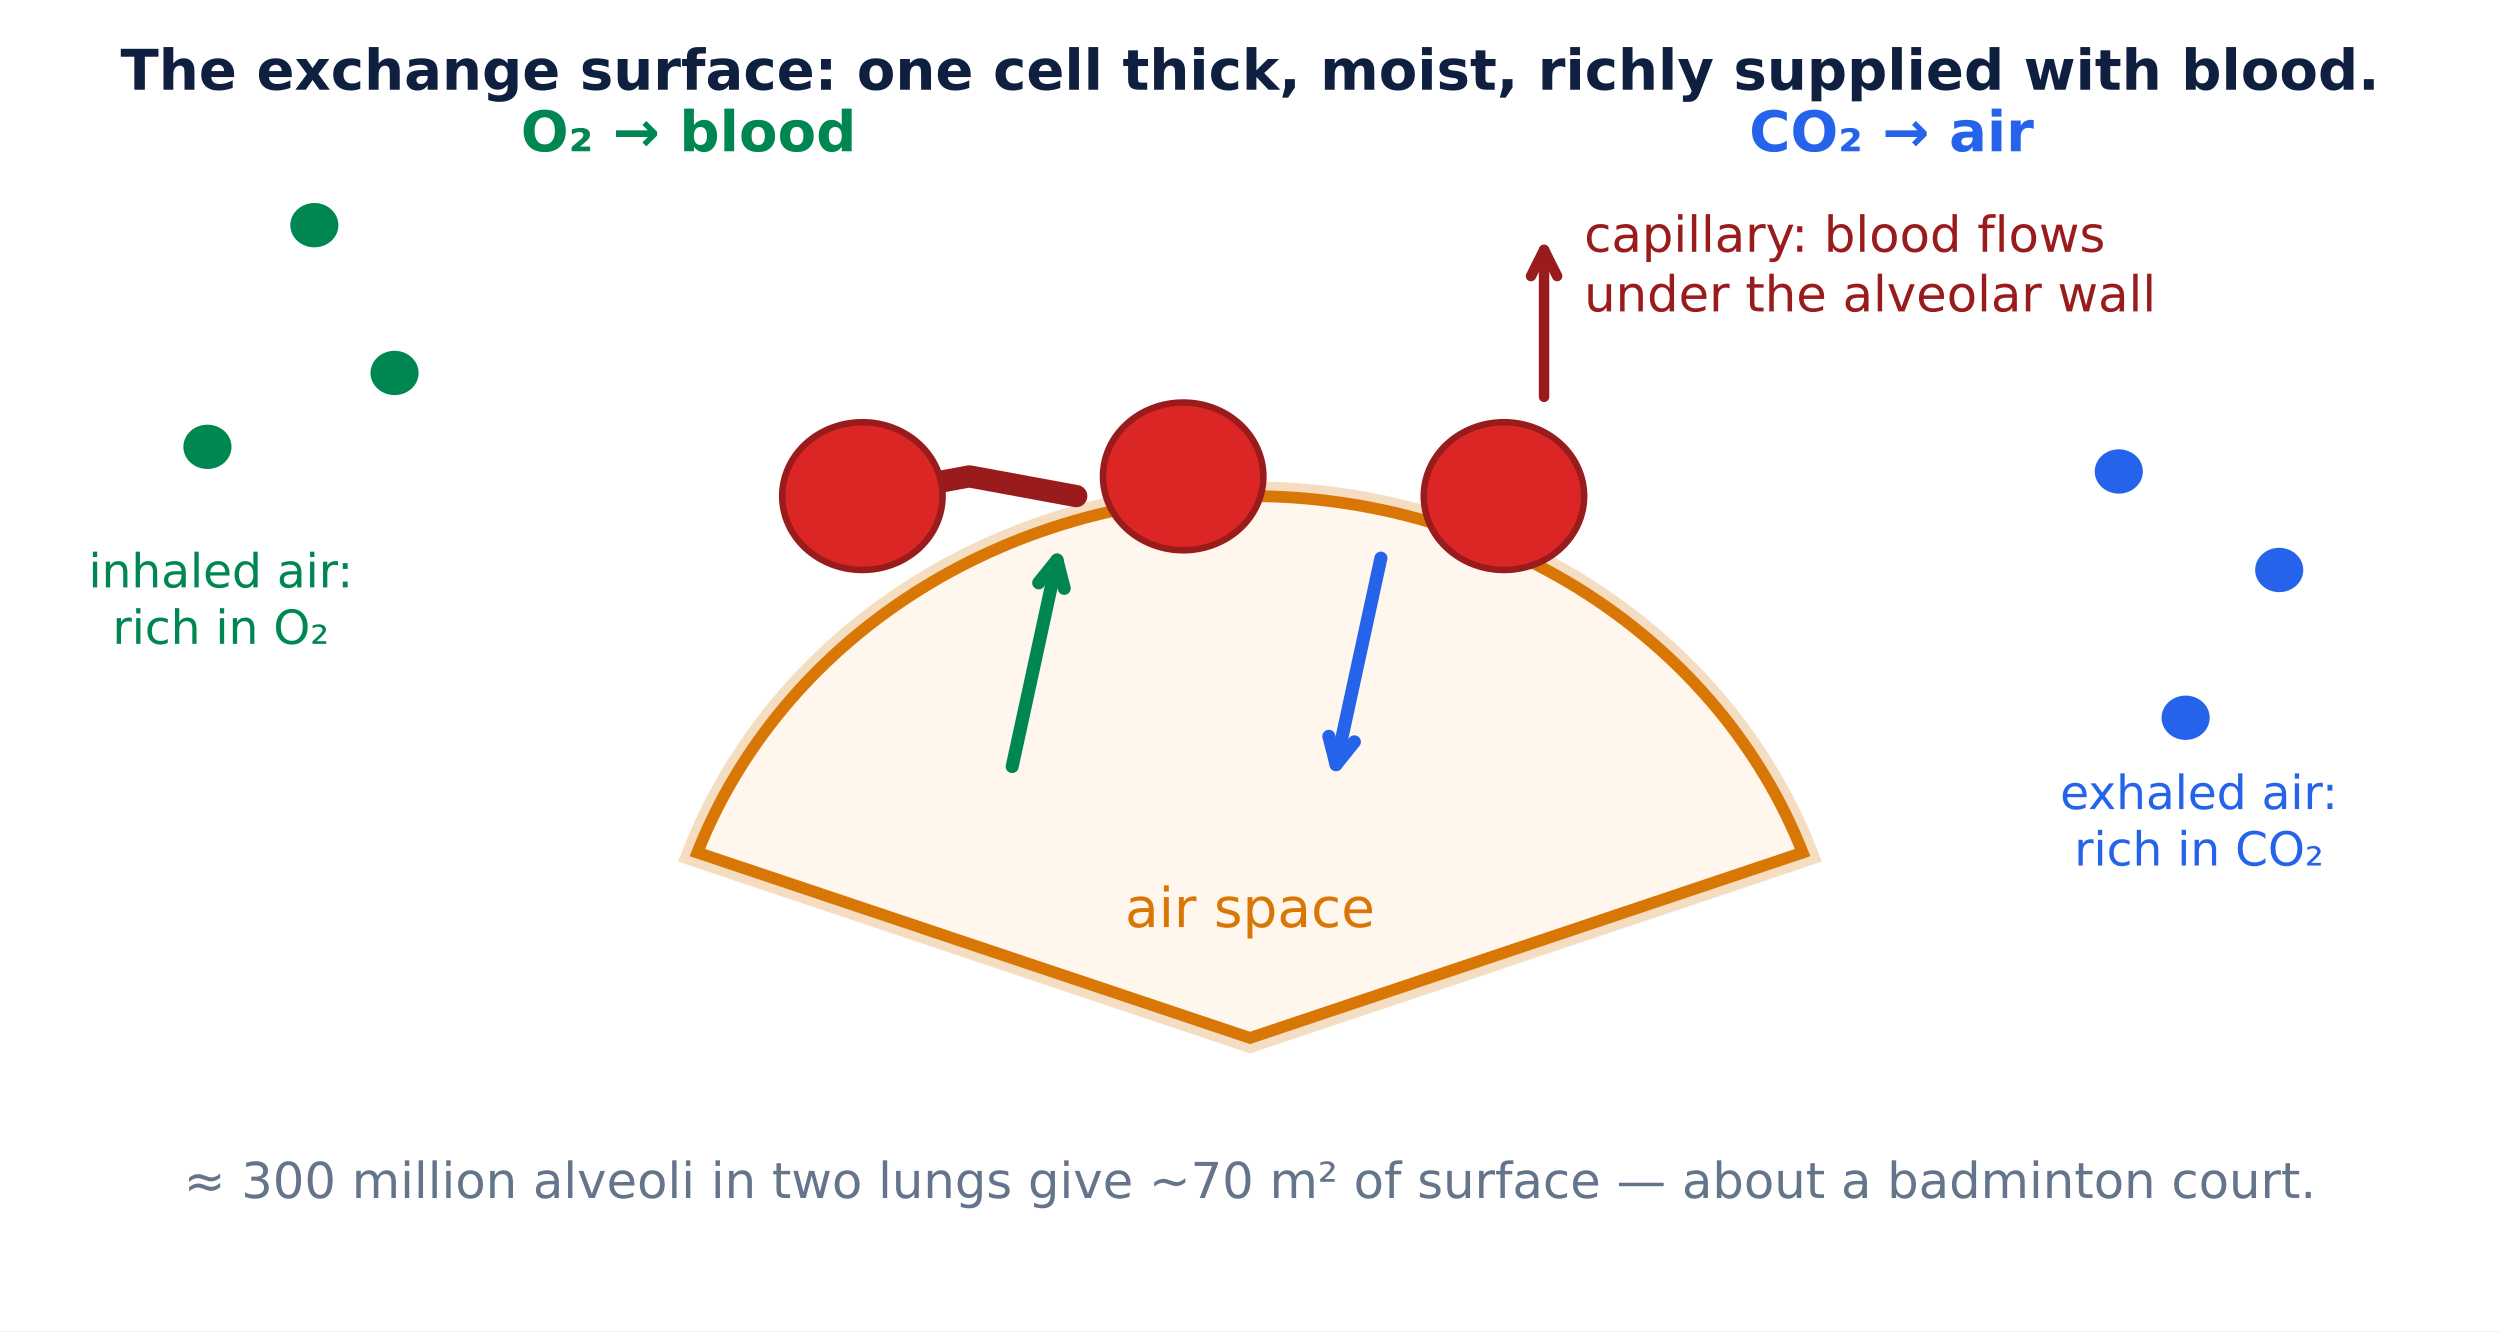
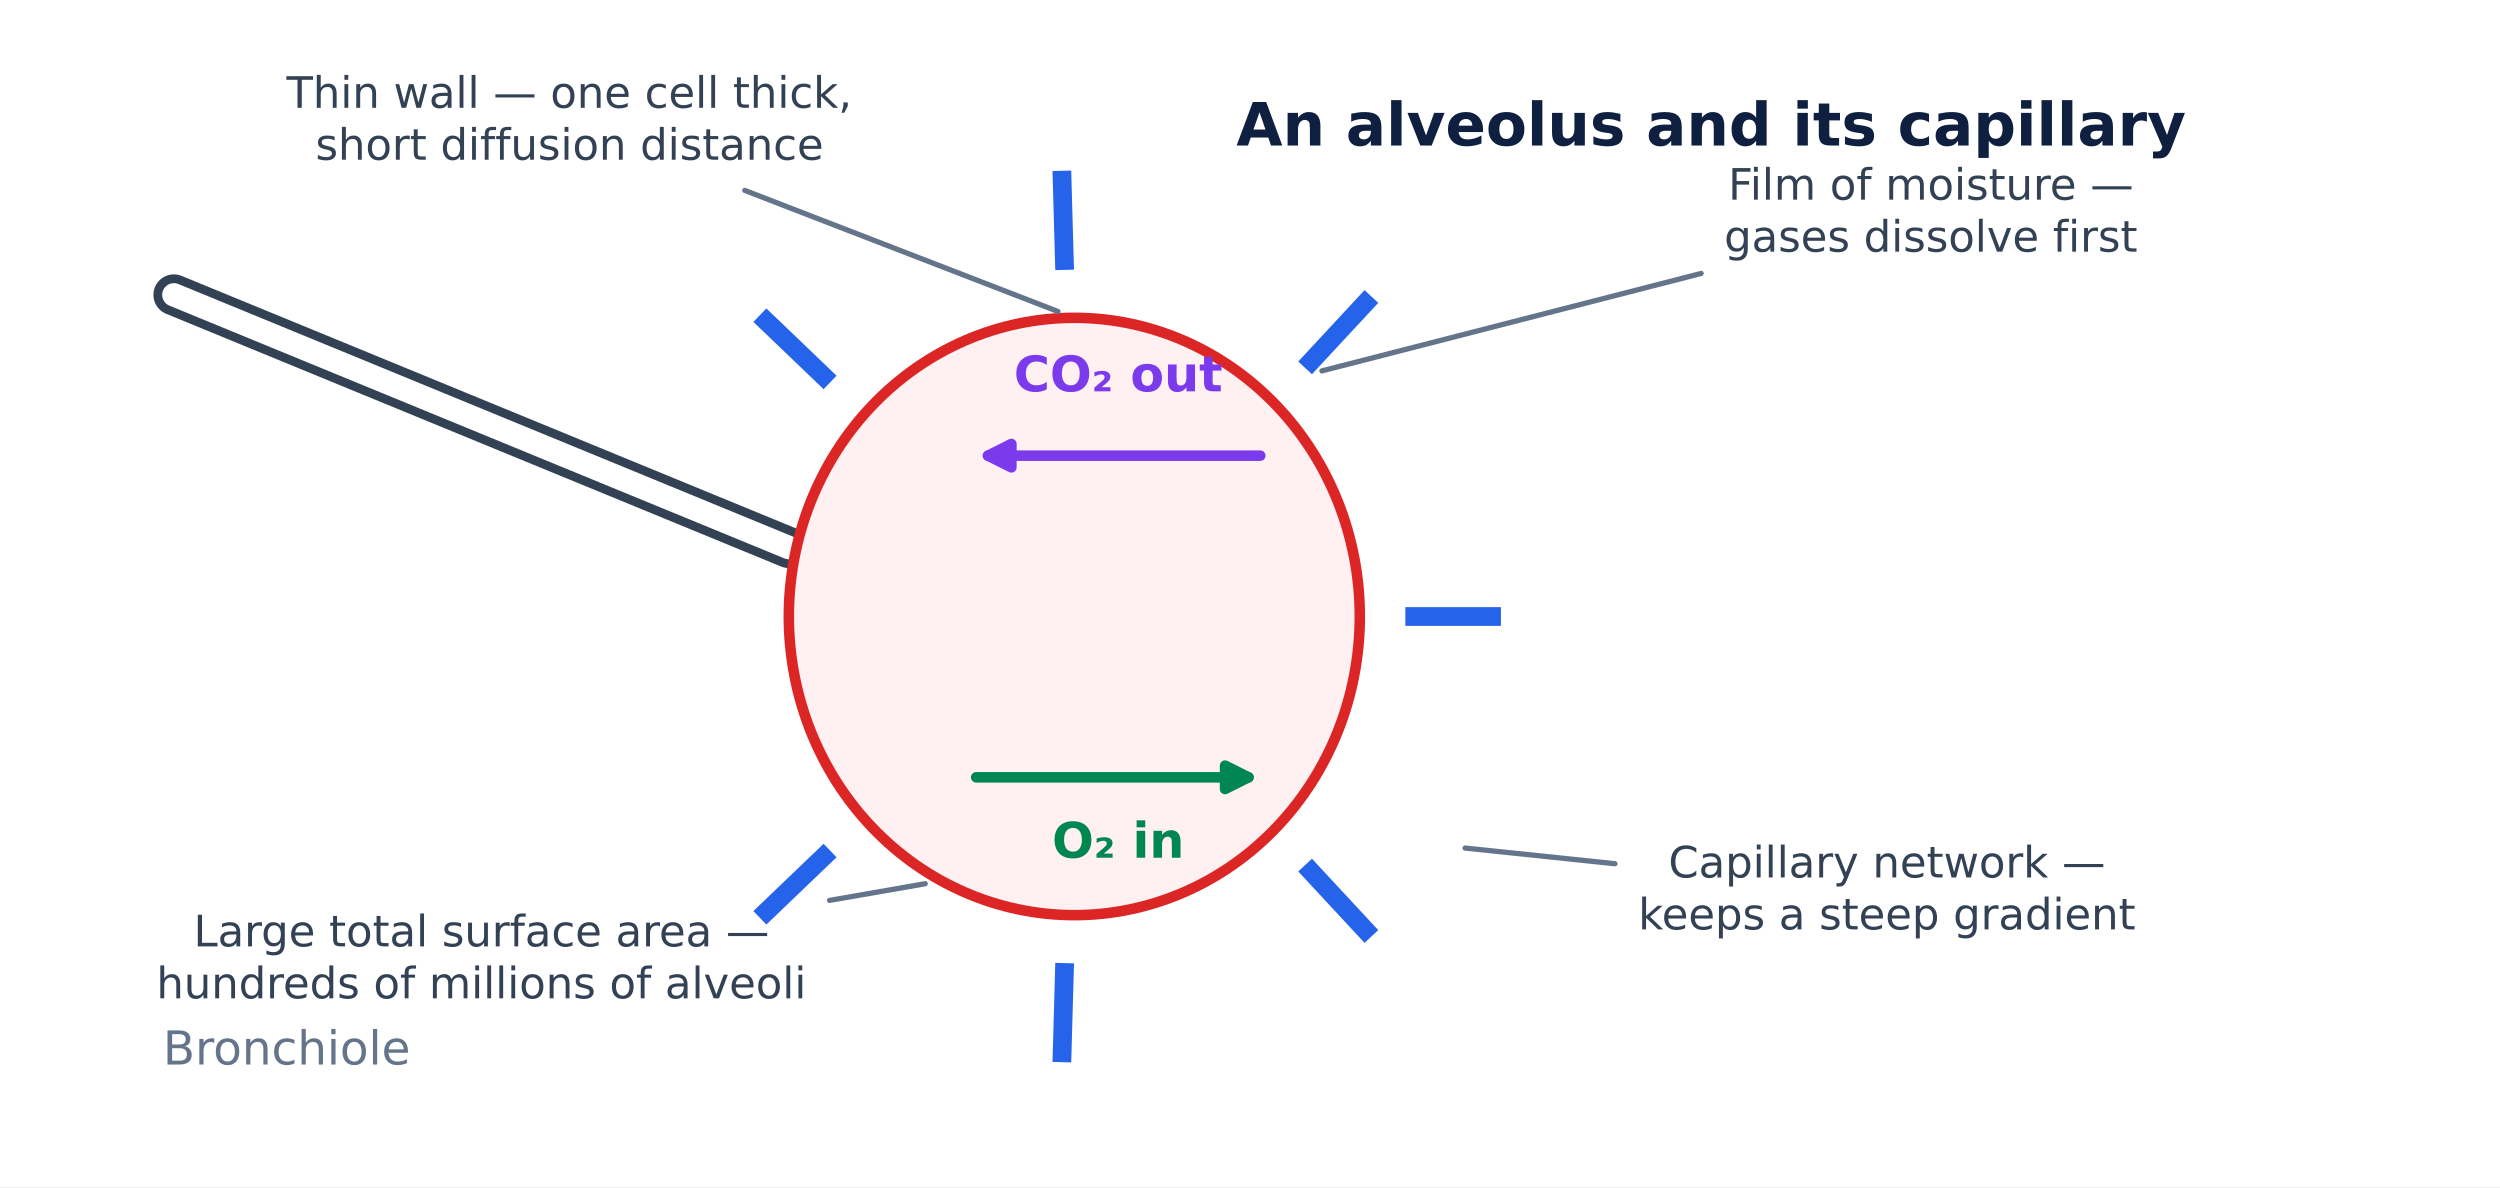
- <svg xmlns="http://www.w3.org/2000/svg" width="382.68pt" height="203.776pt" viewBox="0 0 382.68 203.776" version="1.1">
+ <svg xmlns="http://www.w3.org/2000/svg" width="427.32pt" height="202.896pt" viewBox="0 0 427.32 202.896" version="1.1">
  <defs>
    <style type="text/css">*{stroke-linejoin: round; stroke-linecap: butt}</style>
  </defs>
  <g id="figure_1">
    <g id="patch_1">
-       <path d="M 0 203.776  L 382.68 203.776  L 382.68 -0  L 0 -0  z " style="fill: #ffffff" />
+       <path d="M 0 202.896  L 427.32 202.896  L 427.32 -0  L 0 -0  z " style="fill: #ffffff" />
    </g>
    <g id="axes_1">
+       <g id="line2d_1">
+         <path d="M 29.723 50.397  L 134.83 93.594  " clip-path="url(#paea8a25735)" style="fill: none; stroke: #334155; stroke-width: 7; stroke-linecap: round" />
+       </g>
+       <g id="line2d_2">
+         <path d="M 29.723 50.397  L 134.83 93.594  " clip-path="url(#paea8a25735)" style="fill: none; stroke: #ffffff; stroke-width: 4; stroke-linecap: round" />
+       </g>
      <g id="patch_2">
-         <path d="M 275.935 130.51  C 269.617 114.518 258.107 100.699 242.976 90.938  C 227.844 81.176 209.812 75.938 191.34 75.938  C 172.868 75.938 154.836 81.176 139.704 90.938  C 124.573 100.699 113.063 114.518 106.745 130.51  L 191.34 158.877  L 275.935 130.51  z " clip-path="url(#pdb9baf5946)" style="fill: none; opacity: 0.25; stroke: #d97706; stroke-width: 4.5; stroke-linejoin: miter" />
+         <path d="M 183.629 156.426  C 196.571 156.426 208.985 151.047 218.136 141.474  C 227.287 131.9 232.429 118.914 232.429 105.375  C 232.429 91.836 227.287 78.85 218.136 69.276  C 208.985 59.703 196.571 54.324 183.629 54.324  C 170.688 54.324 158.274 59.703 149.123 69.276  C 139.972 78.85 134.83 91.836 134.83 105.375  C 134.83 118.914 139.972 131.9 149.123 141.474  C 158.274 151.047 170.688 156.426 183.629 156.426  z " clip-path="url(#paea8a25735)" style="fill: #fff1f2; stroke: #dc2626; stroke-width: 1.8; stroke-linejoin: miter" />
      </g>
      <g id="patch_3">
-         <path d="M 48.12 37.862  C 49.097 37.862 50.034 37.505 50.724 36.868  C 51.415 36.232 51.803 35.369 51.803 34.469  C 51.803 33.569 51.415 32.706 50.724 32.07  C 50.034 31.434 49.097 31.076 48.12 31.076  C 47.143 31.076 46.206 31.434 45.516 32.07  C 44.825 32.706 44.437 33.569 44.437 34.469  C 44.437 35.369 44.825 36.232 45.516 36.868  C 46.206 37.505 47.143 37.862 48.12 37.862  z " clip-path="url(#pdb9baf5946)" style="fill: #008751" />
+         <path d="M 166.859 132.864  Q 191.135 132.864 213.399 132.864  " style="fill: none; stroke: #008751; stroke-width: 1.8; stroke-linecap: round" />
+         <path d="M 209.399 130.864  L 213.399 132.864  L 209.399 134.864  z " style="fill: #008751; stroke: #008751; stroke-width: 1.8; stroke-linecap: round" />
      </g>
      <g id="patch_4">
-         <path d="M 31.752 71.791  C 32.729 71.791 33.666 71.434 34.356 70.798  C 35.047 70.161 35.435 69.298 35.435 68.398  C 35.435 67.499 35.047 66.636 34.356 65.999  C 33.666 65.363 32.729 65.006 31.752 65.006  C 30.775 65.006 29.838 65.363 29.148 65.999  C 28.457 66.636 28.069 67.499 28.069 68.398  C 28.069 69.298 28.457 70.161 29.148 70.798  C 29.838 71.434 30.775 71.791 31.752 71.791  z " clip-path="url(#pdb9baf5946)" style="fill: #008751" />
+         <path d="M 215.415 77.886  Q 191.139 77.886 168.875 77.886  " style="fill: none; stroke: #7c3aed; stroke-width: 1.8; stroke-linecap: round" />
+         <path d="M 172.875 79.886  L 168.875 77.886  L 172.875 75.886  z " style="fill: #7c3aed; stroke: #7c3aed; stroke-width: 1.8; stroke-linecap: round" />
+       </g>
+       <g id="text_1">
+         <text style="font-weight: 700; font-size: 8.4px; font-family: 'DejaVu Sans'; text-anchor: middle; fill: #008751" x="191.137" y="146.608" transform="rotate(-0 191.1371 146.6085)">O₂ in</text>
+       </g>
+       <g id="text_2">
+         <text style="font-weight: 700; font-size: 8.4px; font-family: 'DejaVu Sans'; text-anchor: middle; fill: #7c3aed" x="191.137" y="66.89" transform="rotate(-0 191.1371 66.8904)">CO₂ out</text>
+       </g>
+       <g id="text_3">
+         <text style="font-weight: 700; font-size: 10.2px; font-family: 'DejaVu Sans'; text-anchor: middle; fill: #0e1f40" x="292.49" y="24.872" transform="rotate(-0 292.4902 24.8715)">An alveolus and its capillary</text>
      </g>
      <g id="patch_5">
-         <path d="M 60.396 60.482  C 61.373 60.482 62.31 60.124 63 59.488  C 63.691 58.852 64.079 57.989 64.079 57.089  C 64.079 56.189 63.691 55.326 63 54.69  C 62.31 54.053 61.373 53.696 60.396 53.696  C 59.419 53.696 58.482 54.053 57.792 54.69  C 57.101 55.326 56.713 56.189 56.713 57.089  C 56.713 57.989 57.101 58.852 57.792 59.488  C 58.482 60.124 59.419 60.482 60.396 60.482  z " clip-path="url(#pdb9baf5946)" style="fill: #008751" />
+         <path d="M 127.304 32.548  Q 154.069 42.896 180.834 53.243  " style="fill: none; stroke: #64748b; stroke-width: 0.9; stroke-linecap: round" />
+       </g>
+       <g id="text_4">
+         <text style="font-size: 7.4px; font-family: 'DejaVu Sans'; fill: #334155" transform="translate(48.95692 18.42604)">Thin wall — one cell thick,</text>
+         <text style="font-size: 7.4px; font-family: 'DejaVu Sans'; fill: #334155" transform="translate(53.91896 27.30807)">short diffusion distance</text>
      </g>
      <g id="patch_6">
-         <path d="M 334.56 113.261  C 335.537 113.261 336.474 112.903 337.164 112.267  C 337.855 111.631 338.243 110.767 338.243 109.868  C 338.243 108.968 337.855 108.105 337.164 107.468  C 336.474 106.832 335.537 106.475 334.56 106.475  C 333.583 106.475 332.646 106.832 331.956 107.468  C 331.265 108.105 330.877 108.968 330.877 109.868  C 330.877 110.767 331.265 111.631 331.956 112.267  C 332.646 112.903 333.583 113.261 334.56 113.261  z " clip-path="url(#pdb9baf5946)" style="fill: #2563eb" />
+         <path d="M 290.773 46.739  Q 258.362 55.067 225.951 63.395  " style="fill: none; stroke: #64748b; stroke-width: 0.9; stroke-linecap: round" />
+       </g>
+       <g id="text_5">
+         <text style="font-size: 7.4px; font-family: 'DejaVu Sans'; fill: #334155" transform="translate(295.3808 34.13404)">Film of moisture —</text>
+         <text style="font-size: 7.4px; font-family: 'DejaVu Sans'; fill: #334155" transform="translate(294.709 43.01607)">gases dissolve first</text>
      </g>
      <g id="patch_7">
-         <path d="M 348.882 90.641  C 349.859 90.641 350.796 90.284 351.486 89.647  C 352.177 89.011 352.565 88.148 352.565 87.248  C 352.565 86.348 352.177 85.485 351.486 84.849  C 350.796 84.213 349.859 83.855 348.882 83.855  C 347.905 83.855 346.968 84.213 346.278 84.849  C 345.587 85.485 345.199 86.348 345.199 87.248  C 345.199 88.148 345.587 89.011 346.278 89.647  C 346.968 90.284 347.905 90.641 348.882 90.641  z " clip-path="url(#pdb9baf5946)" style="fill: #2563eb" />
+         <path d="M 276.033 147.636  Q 263.23 146.296 250.428 144.957  " style="fill: none; stroke: #64748b; stroke-width: 0.9; stroke-linecap: round" />
+       </g>
+       <g id="text_6">
+         <text style="font-size: 7.4px; font-family: 'DejaVu Sans'; fill: #334155" transform="translate(285.1814 149.9805)">Capillary network —</text>
+         <text style="font-size: 7.4px; font-family: 'DejaVu Sans'; fill: #334155" transform="translate(280.0187 158.8626)">keeps a steep gradient</text>
      </g>
      <g id="patch_8">
-         <path d="M 324.33 75.561  C 325.307 75.561 326.244 75.204 326.934 74.568  C 327.625 73.931 328.013 73.068 328.013 72.168  C 328.013 71.269 327.625 70.406 326.934 69.769  C 326.244 69.133 325.307 68.775 324.33 68.775  C 323.353 68.775 322.416 69.133 321.726 69.769  C 321.035 70.406 320.647 71.269 320.647 72.168  C 320.647 73.068 321.035 73.931 321.726 74.568  C 322.416 75.204 323.353 75.561 324.33 75.561  z " clip-path="url(#pdb9baf5946)" style="fill: #2563eb" />
-       </g>
-       <g id="patch_9">
-         <path d="M 275.935 130.51  C 269.617 114.518 258.107 100.699 242.976 90.938  C 227.844 81.176 209.812 75.938 191.34 75.938  C 172.868 75.938 154.836 81.176 139.704 90.938  C 124.573 100.699 113.063 114.518 106.745 130.51  L 191.34 158.877  z " clip-path="url(#pdb9baf5946)" style="fill: #fff7ed; stroke: #d97706; stroke-width: 1.8; stroke-linejoin: miter" />
-       </g>
-       <g id="text_1">
-         <text style="font-size: 8.4px; font-family: 'DejaVu Sans'; text-anchor: middle; fill: #d97706" x="191.34" y="141.912" transform="rotate(-0 191.34 141.9119)">air space</text>
-       </g>
-       <g id="line2d_1">
-         <path d="M 132.006 75.938  L 148.374 72.922  L 164.742 75.938  " clip-path="url(#pdb9baf5946)" style="fill: none; stroke: #991b1b; stroke-width: 3.4; stroke-linecap: round" />
-       </g>
-       <g id="patch_10">
-         <path d="M 236.352 60.745  Q 236.352 48.606 236.352 38.256  " style="fill: none; stroke: #991b1b; stroke-width: 1.6; stroke-linecap: round" />
-         <path d="M 234.352 42.256  L 236.352 38.256  L 238.352 42.256  " style="fill: none; stroke: #991b1b; stroke-width: 1.6; stroke-linecap: round" />
-       </g>
-       <g id="text_2">
-         <text style="font-size: 7.6px; font-family: 'DejaVu Sans'; fill: #991b1b" transform="translate(242.49 38.54186)">capillary: blood flows</text>
-         <text style="font-size: 7.6px; font-family: 'DejaVu Sans'; fill: #991b1b" transform="translate(242.49 47.66394)">under the alveolar wall</text>
-       </g>
-       <g id="patch_11">
-         <path d="M 154.937 117.337  Q 158.605 100.44 161.798 85.729  " style="fill: none; stroke: #008751; stroke-width: 2; stroke-linecap: round" />
-         <path d="M 158.995 89.213  L 161.798 85.729  L 162.904 90.062  " style="fill: none; stroke: #008751; stroke-width: 2; stroke-linecap: round" />
-       </g>
-       <g id="text_3">
-         <text style="font-weight: 700; font-size: 8.6px; font-family: 'DejaVu Sans'; text-anchor: middle; fill: #008751" x="105.408" y="23.159" transform="rotate(-0 105.408 23.15946)">O₂ → blood</text>
-       </g>
-       <g id="patch_12">
-         <path d="M 211.375 85.434  Q 207.707 102.331 204.514 117.042  " style="fill: none; stroke: #2563eb; stroke-width: 2; stroke-linecap: round" />
-         <path d="M 207.317 113.557  L 204.514 117.042  L 203.408 112.709  " style="fill: none; stroke: #2563eb; stroke-width: 2; stroke-linecap: round" />
-       </g>
-       <g id="text_4">
-         <text style="font-weight: 700; font-size: 8.6px; font-family: 'DejaVu Sans'; text-anchor: middle; fill: #2563eb" x="289.548" y="23.159" transform="rotate(-0 289.548 23.15946)">CO₂ → air</text>
-       </g>
-       <g id="text_5">
-         <text style="font-weight: 700; font-size: 8.6px; font-family: 'DejaVu Sans'; text-anchor: middle; fill: #0e1f40" x="191.34" y="13.735" transform="rotate(-0 191.34 13.73466)">The exchange surface: one cell thick, moist, richly supplied with blood.</text>
-       </g>
-       <g id="text_6">
-         <text style="font-size: 7.6px; font-family: 'DejaVu Sans'; text-anchor: middle; fill: #64748b" x="191.34" y="183.381" transform="rotate(-0 191.34 183.3811)">≈ 300 million alveoli in two lungs give ~70 m² of surface — about a badminton court.</text>
+         <path d="M 141.797 153.902  Q 149.974 152.477 158.151 151.051  " style="fill: none; stroke: #64748b; stroke-width: 0.9; stroke-linecap: round" />
      </g>
      <g id="text_7">
-         <text style="font-size: 7.2px; font-family: 'DejaVu Sans'; fill: #008751" transform="translate(13.548 89.91589)">inhaled air:</text>
-         <text style="font-size: 7.2px; font-family: 'DejaVu Sans'; fill: #008751" transform="translate(17.20988 98.55786)">rich in O₂</text>
+         <text style="font-size: 7.4px; font-family: 'DejaVu Sans'; fill: #334155" transform="translate(33.07619 161.7615)">Large total surface area —</text>
+         <text style="font-size: 7.4px; font-family: 'DejaVu Sans'; fill: #334155" transform="translate(26.73011 170.6436)">hundreds of millions of alveoli</text>
      </g>
      <g id="text_8">
-         <text style="font-size: 7.2px; font-family: 'DejaVu Sans'; fill: #2563eb" transform="translate(315.3548 123.8452)">exhaled air:</text>
-         <text style="font-size: 7.2px; font-family: 'DejaVu Sans'; fill: #2563eb" transform="translate(317.5041 132.4871)">rich in CO₂</text>
+         <text style="font-size: 8px; font-family: 'DejaVu Sans'; text-anchor: start; fill: #64748b" x="27.846" y="181.952" transform="rotate(-0 27.846 181.9515)">Bronchiole</text>
      </g>
-       <g id="patch_13">
-         <path d="M 132.006 87.248  C 135.262 87.248 138.384 86.056 140.686 83.936  C 142.989 81.815 144.282 78.938 144.282 75.938  C 144.282 72.939 142.989 70.062 140.686 67.941  C 138.384 65.82 135.262 64.629 132.006 64.629  C 128.75 64.629 125.628 65.82 123.326 67.941  C 121.023 70.062 119.73 72.939 119.73 75.938  C 119.73 78.938 121.023 81.815 123.326 83.936  C 125.628 86.056 128.75 87.248 132.006 87.248  z " clip-path="url(#pdb9baf5946)" style="fill: #dc2626; stroke: #991b1b; stroke-linejoin: miter" />
+       <g id="line2d_3">
+         <path d="M 140.725 146.489  L 131.037 155.773  " clip-path="url(#paea8a25735)" style="fill: none; stroke: #2563eb; stroke-width: 3.2; stroke-linecap: square" />
      </g>
-       <g id="patch_14">
-         <path d="M 181.11 84.232  C 184.366 84.232 187.488 83.04 189.79 80.92  C 192.093 78.799 193.386 75.922 193.386 72.922  C 193.386 69.923 192.093 67.046 189.79 64.925  C 187.488 62.804 184.366 61.613 181.11 61.613  C 177.854 61.613 174.732 62.804 172.43 64.925  C 170.127 67.046 168.834 69.923 168.834 72.922  C 168.834 75.922 170.127 78.799 172.43 80.92  C 174.732 83.04 177.854 84.232 181.11 84.232  z " clip-path="url(#pdb9baf5946)" style="fill: #dc2626; stroke: #991b1b; stroke-linejoin: miter" />
+       <g id="line2d_4">
+         <path d="M 181.931 166.218  L 181.547 179.956  " clip-path="url(#paea8a25735)" style="fill: none; stroke: #2563eb; stroke-width: 3.2; stroke-linecap: square" />
      </g>
-       <g id="patch_15">
-         <path d="M 230.214 87.248  C 233.47 87.248 236.592 86.056 238.894 83.936  C 241.197 81.815 242.49 78.938 242.49 75.938  C 242.49 72.939 241.197 70.062 238.894 67.941  C 236.592 65.82 233.47 64.629 230.214 64.629  C 226.958 64.629 223.836 65.82 221.534 67.941  C 219.231 70.062 217.938 72.939 217.938 75.938  C 217.938 78.938 219.231 81.815 221.534 83.936  C 223.836 86.056 226.958 87.248 230.214 87.248  z " clip-path="url(#pdb9baf5946)" style="fill: #dc2626; stroke: #991b1b; stroke-linejoin: miter" />
+       <g id="line2d_5">
+         <path d="M 224.167 149.039  L 233.32 158.899  " clip-path="url(#paea8a25735)" style="fill: none; stroke: #2563eb; stroke-width: 3.2; stroke-linecap: square" />
+       </g>
+       <g id="line2d_6">
+         <path d="M 241.814 105.375  L 254.952 105.375  " clip-path="url(#paea8a25735)" style="fill: none; stroke: #2563eb; stroke-width: 3.2; stroke-linecap: square" />
+       </g>
+       <g id="line2d_7">
+         <path d="M 224.167 61.711  L 233.32 51.851  " clip-path="url(#paea8a25735)" style="fill: none; stroke: #2563eb; stroke-width: 3.2; stroke-linecap: square" />
+       </g>
+       <g id="line2d_8">
+         <path d="M 181.931 44.532  L 181.547 30.794  " clip-path="url(#paea8a25735)" style="fill: none; stroke: #2563eb; stroke-width: 3.2; stroke-linecap: square" />
+       </g>
+       <g id="line2d_9">
+         <path d="M 140.725 64.261  L 131.037 54.977  " clip-path="url(#paea8a25735)" style="fill: none; stroke: #2563eb; stroke-width: 3.2; stroke-linecap: square" />
      </g>
    </g>
  </g>
  <defs>
-     <clipPath id="pdb9baf5946">
-       <rect x="7.2" y="8.08" width="368.28" height="188.496" />
+     <clipPath id="paea8a25735">
+       <rect x="7.2" y="7.2" width="412.92" height="188.496" />
    </clipPath>
  </defs>
</svg>
